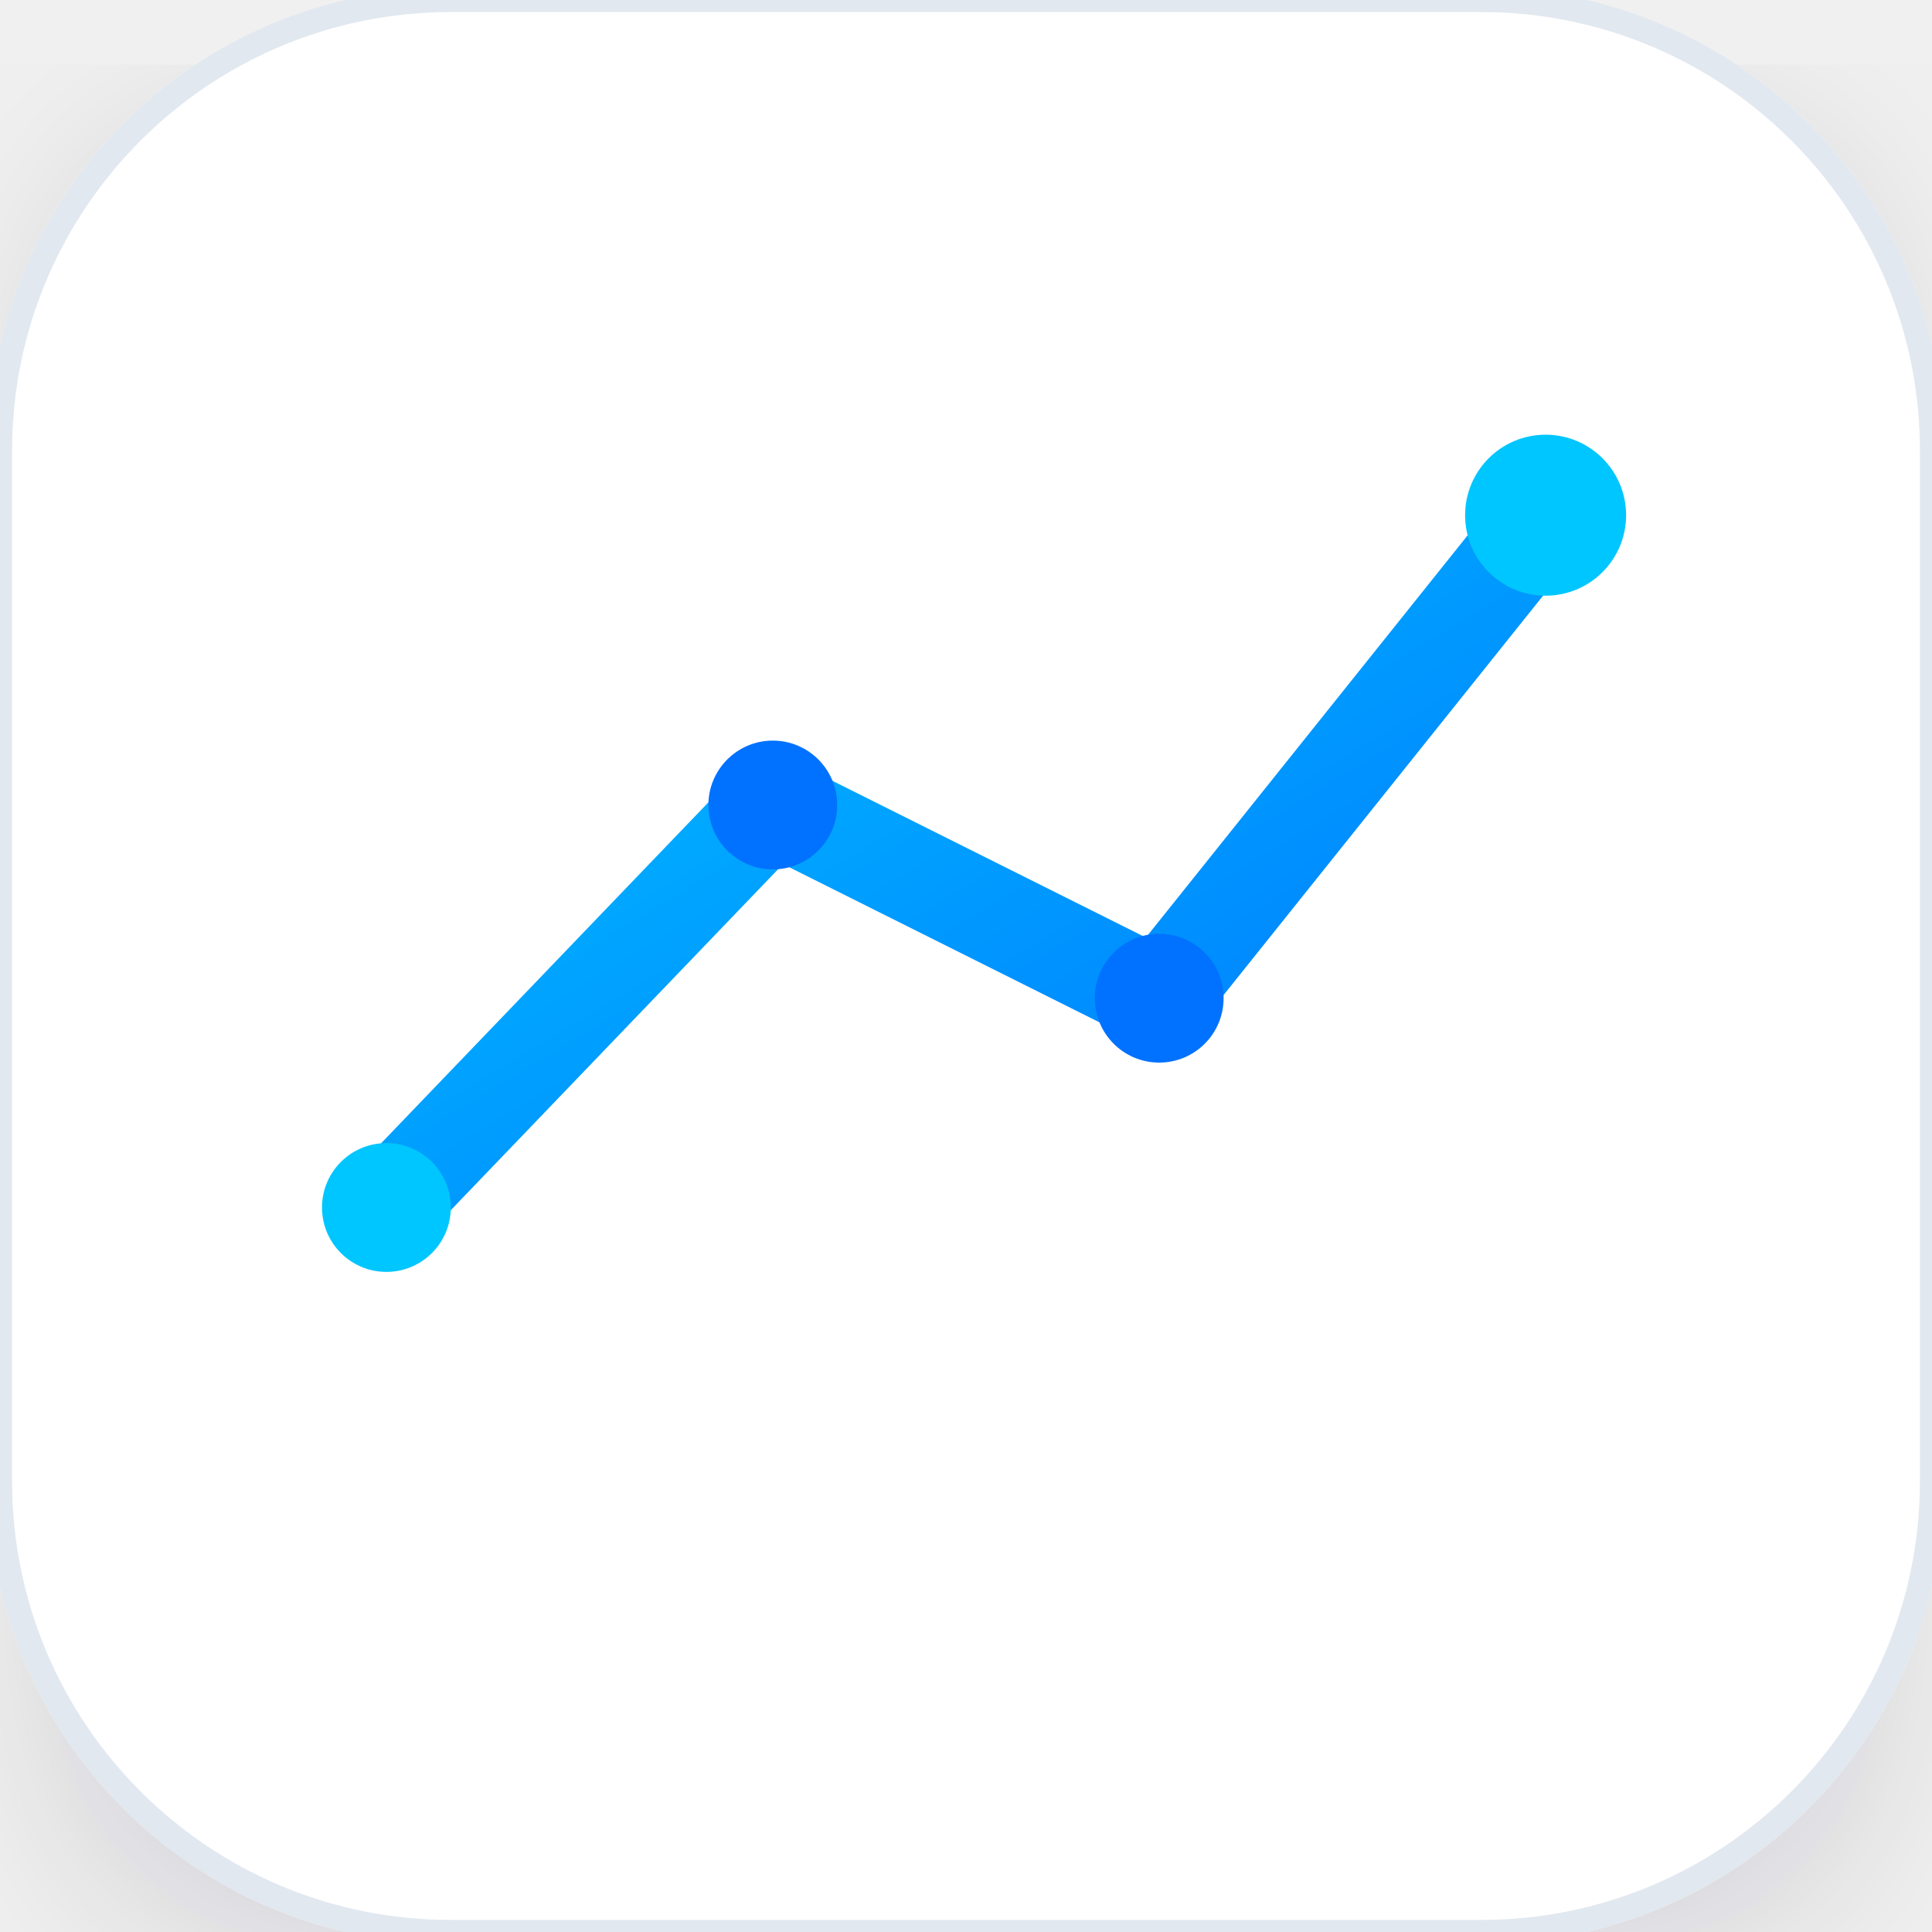
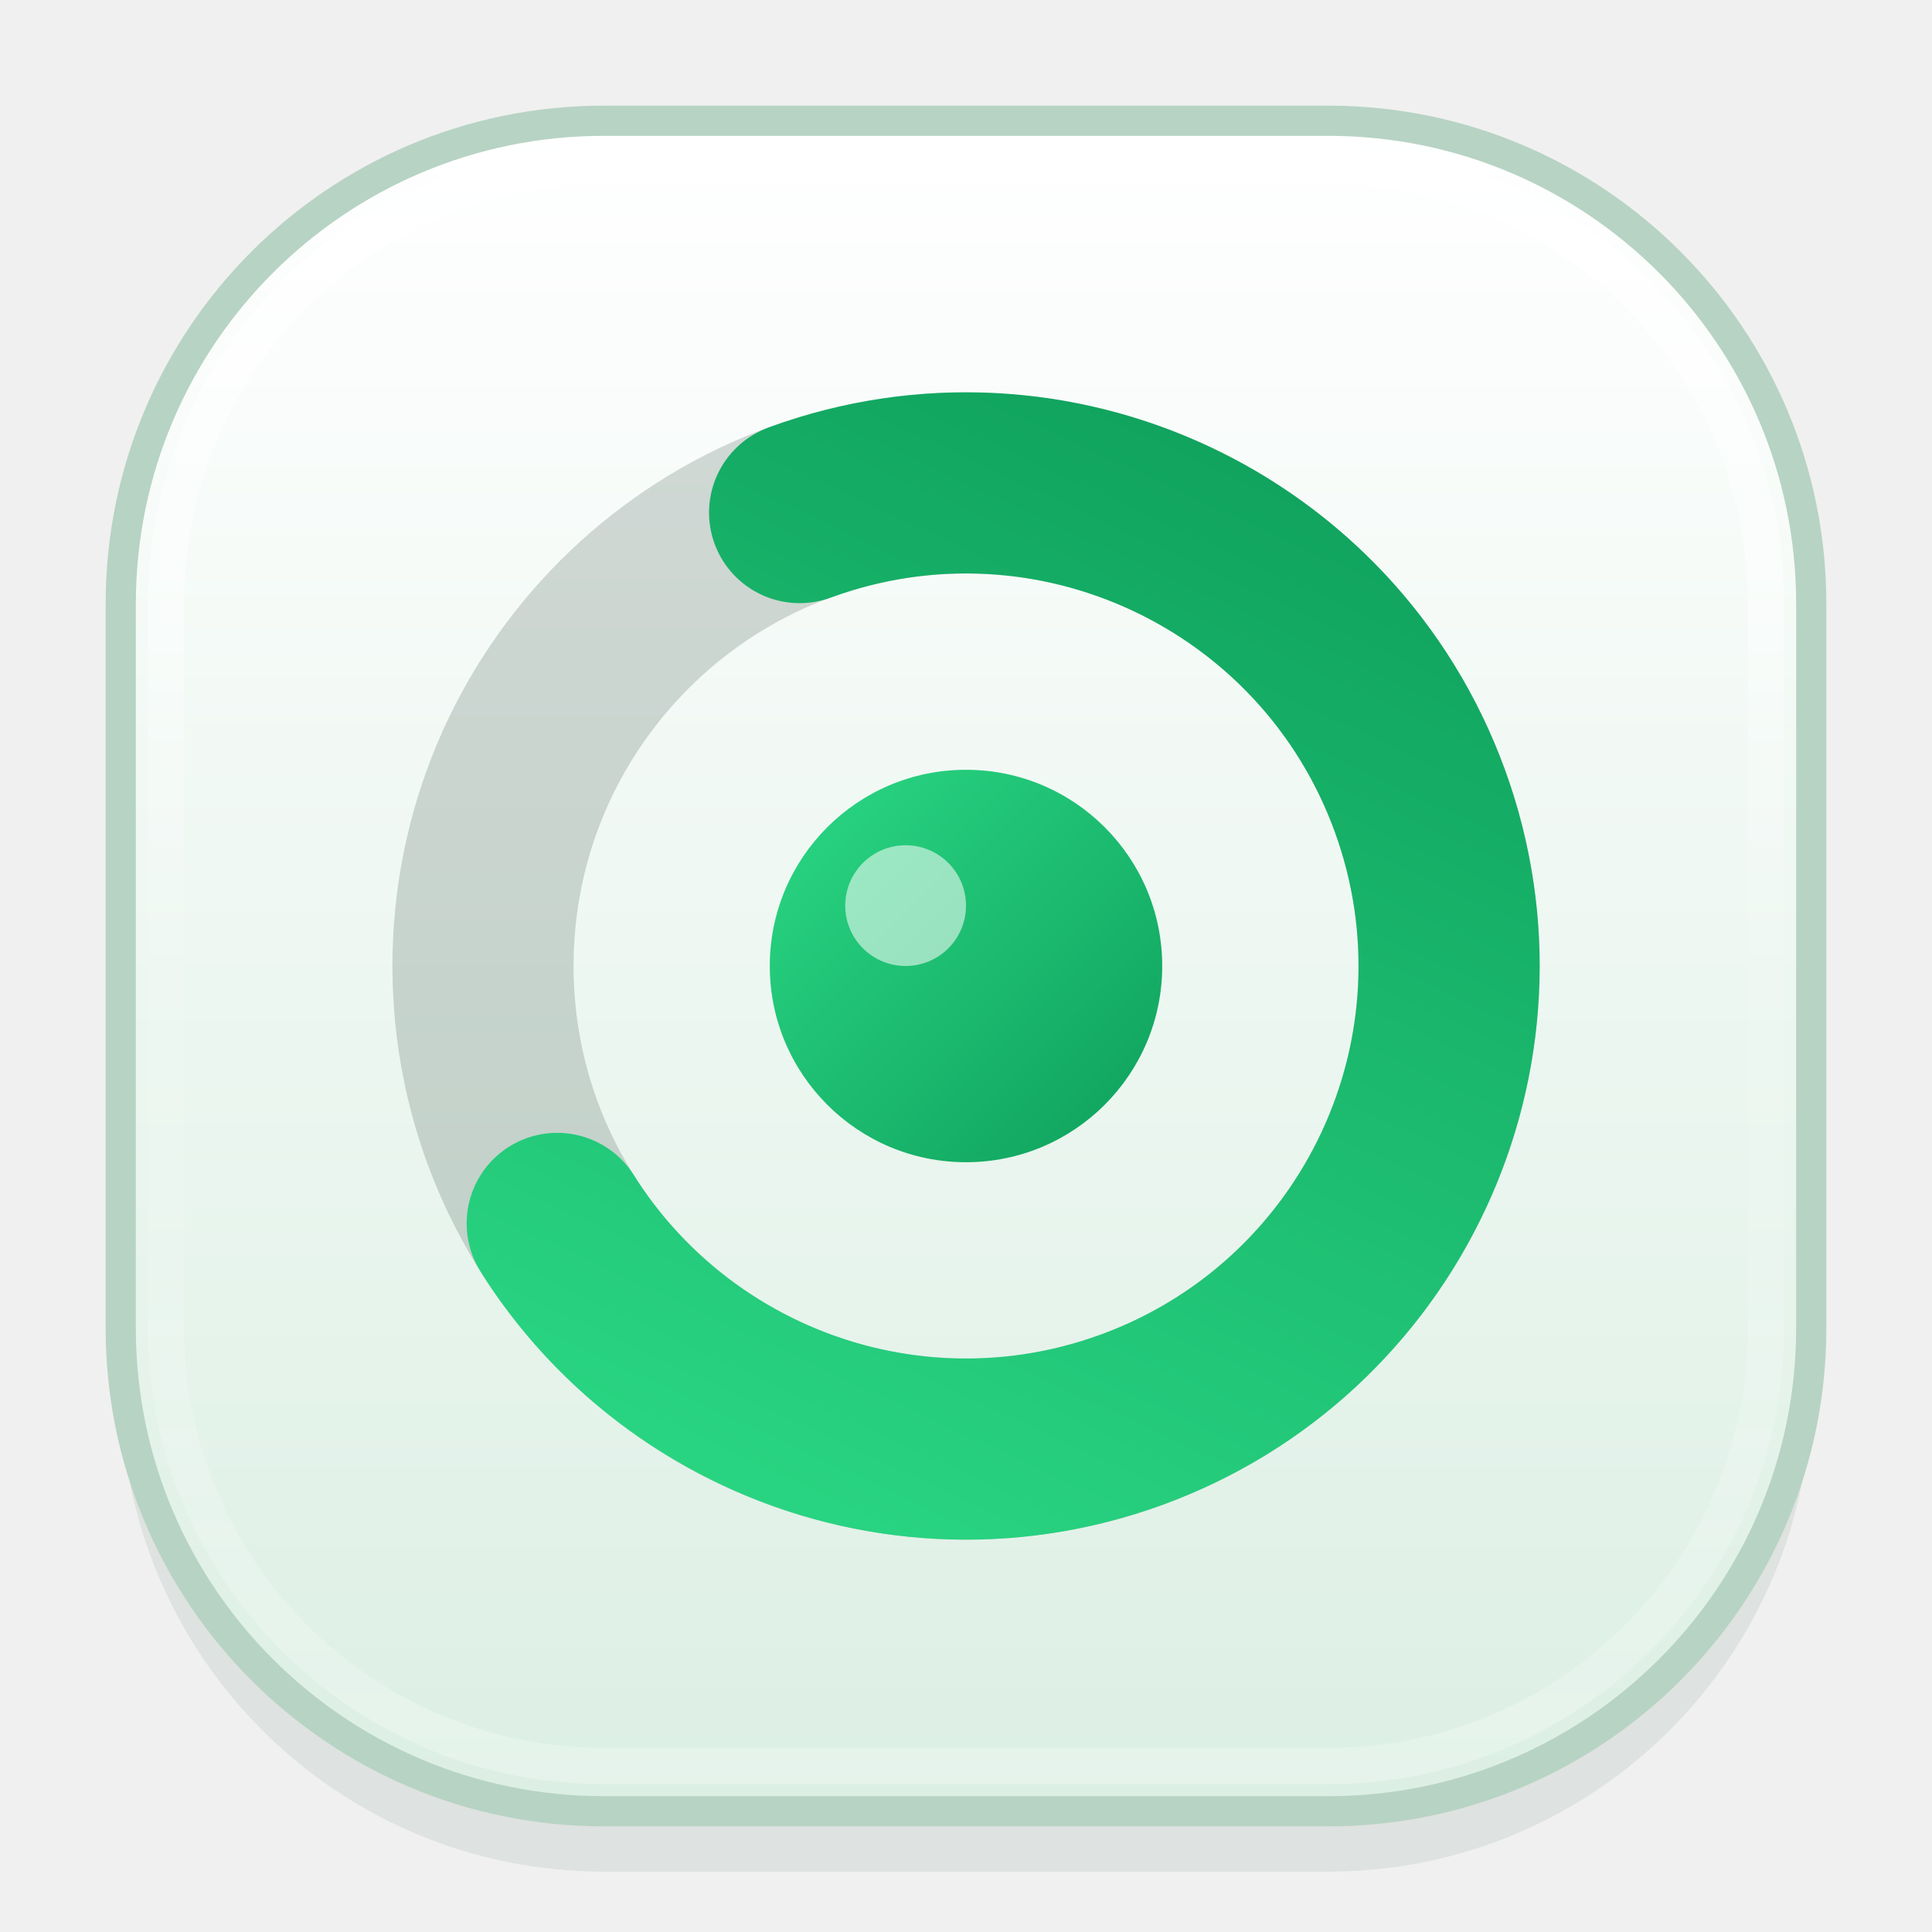
- <svg xmlns="http://www.w3.org/2000/svg" viewBox="0 0 120 120" width="120" height="120">
+ <svg xmlns="http://www.w3.org/2000/svg" viewBox="0 0 64 64" width="256" height="256" role="img" aria-label="BudgetTracker logo">
  <defs>
-     <linearGradient id="lightPrimaryGrad" x1="0%" y1="0%" x2="100%" y2="100%">
-       <stop offset="0%" stop-color="#00c6ff" />
-       <stop offset="100%" stop-color="#0072ff" />
+     <linearGradient id="bg-ring-light" x1="0" y1="0" x2="0" y2="1">
+       <stop offset="0" stop-color="#FFFFFF" />
+       <stop offset="1" stop-color="#DCEFE4" />
    </linearGradient>
-     <filter id="lightShadow" x="-10%" y="-10%" width="130%" height="130%">
-       <feDropShadow dx="0" dy="4" stdDeviation="6" flood-color="#0f172a" flood-opacity="0.12" />
-     </filter>
+     <linearGradient id="rim-ring-light" x1="0" y1="0" x2="0" y2="1">
+       <stop offset="0" stop-color="#fff" stop-opacity=".75" />
+       <stop offset=".5" stop-color="#fff" stop-opacity=".05" />
+       <stop offset="1" stop-color="#fff" stop-opacity=".25" />
+     </linearGradient>
+     <linearGradient id="acc-ring-light" x1="0" y1="0" x2="1" y2="1">
+       <stop offset="0" stop-color="#2BD985" />
+       <stop offset="1" stop-color="#0E9F5B" />
+     </linearGradient>
  </defs>
-   <rect width="120" height="120" rx="28" fill="#ffffff" stroke="#e2e8f0" stroke-width="1.5" filter="url(#lightShadow)" />
-   <path d="M 24 75 L 48 50 L 72 62 L 96 32" fill="none" stroke="url(#lightPrimaryGrad)" stroke-width="6" stroke-linecap="round" stroke-linejoin="round" />
-   <circle cx="24" cy="75" r="4" fill="#00c6ff" />
-   <circle cx="48" cy="50" r="4" fill="#0072ff" />
-   <circle cx="72" cy="62" r="4" fill="#0072ff" />
-   <circle cx="96" cy="32" r="5" fill="#00c6ff" />
+   <rect x="4" y="6" width="56" height="56" rx="16" fill="#0B3B26" fill-opacity=".16" opacity=".5" />
+   <rect x="4" y="4" width="56" height="56" rx="16" fill="url(#bg-ring-light)" stroke="#B7D3C4" />
+   <rect x="5.5" y="5.5" width="53" height="53" rx="14.5" fill="none" stroke="url(#rim-ring-light)" stroke-width="1.2" />
+   <g>
+     <circle cx="32" cy="32" r="16" fill="none" stroke="#17352B" stroke-opacity=".18" stroke-width="6" />
+     <circle cx="32" cy="32" r="16" fill="none" stroke="url(#acc-ring-light)" stroke-width="6" stroke-linecap="round" stroke-dasharray="72 28.5" transform="rotate(-110 32 32)" />
+     <circle cx="32" cy="32" r="6.5" fill="url(#acc-ring-light)" />
+     <circle cx="30" cy="30" r="2" fill="#fff" fill-opacity=".55" />
+   </g>
</svg>
